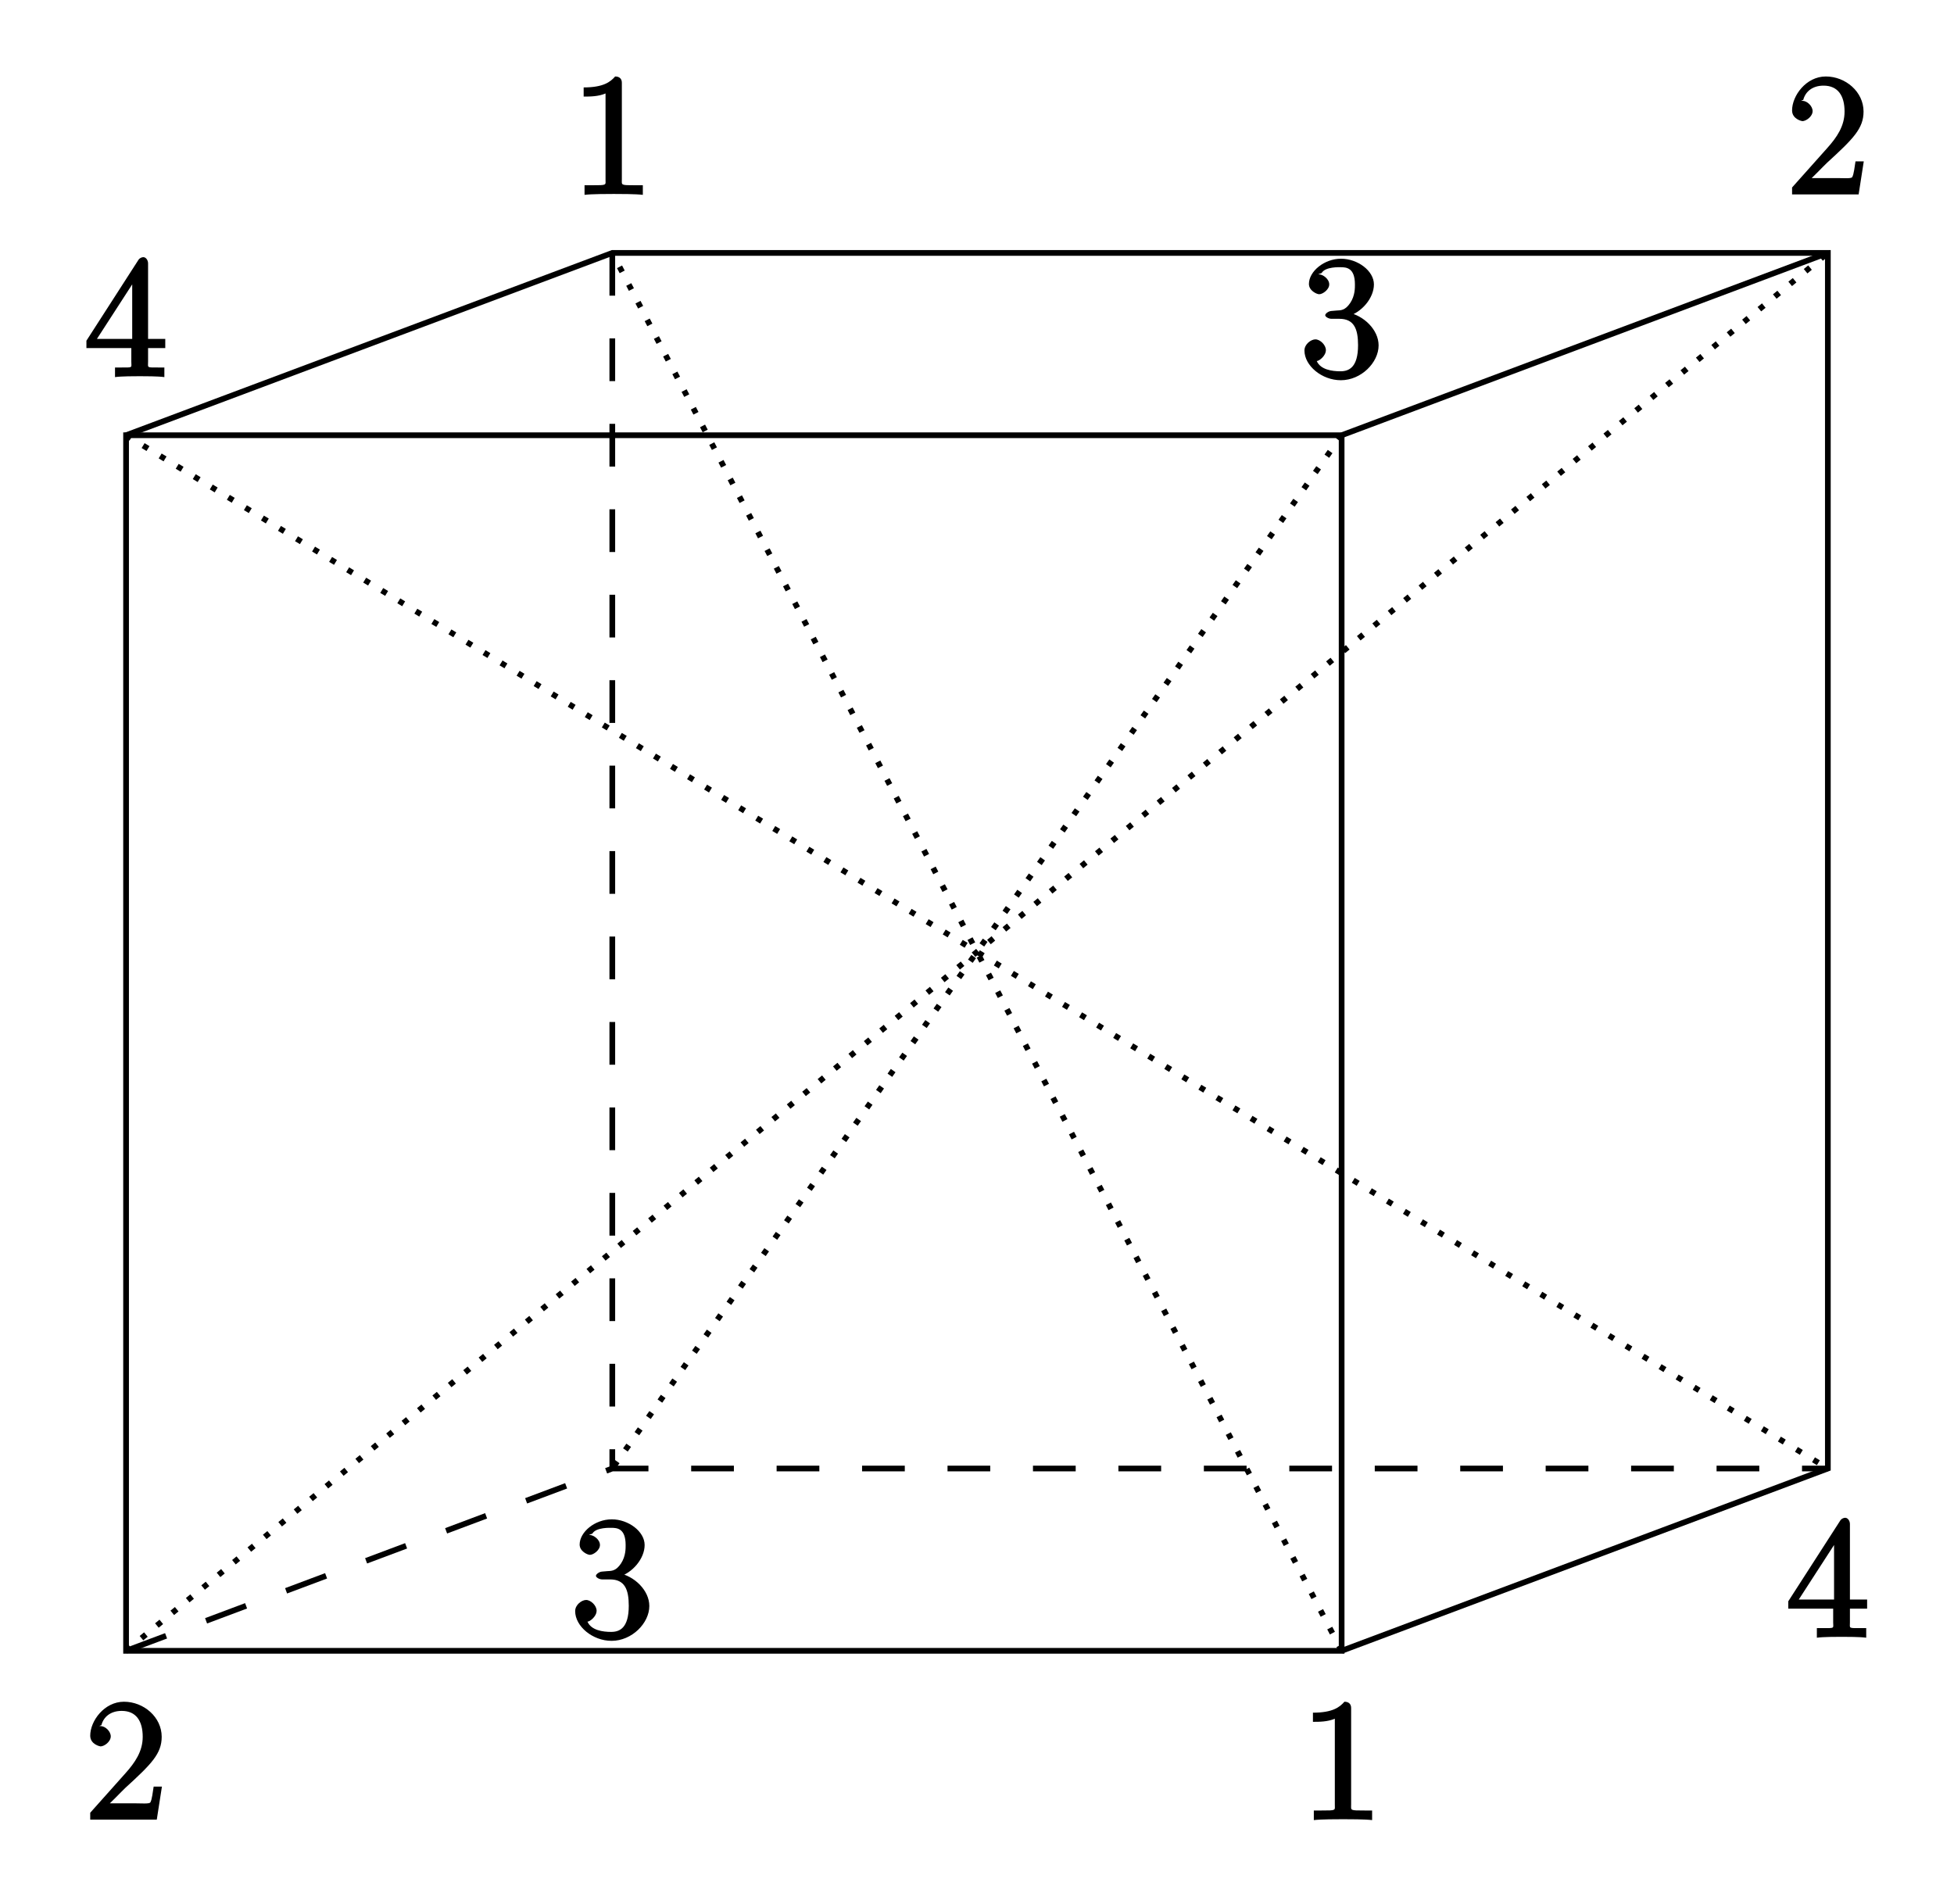
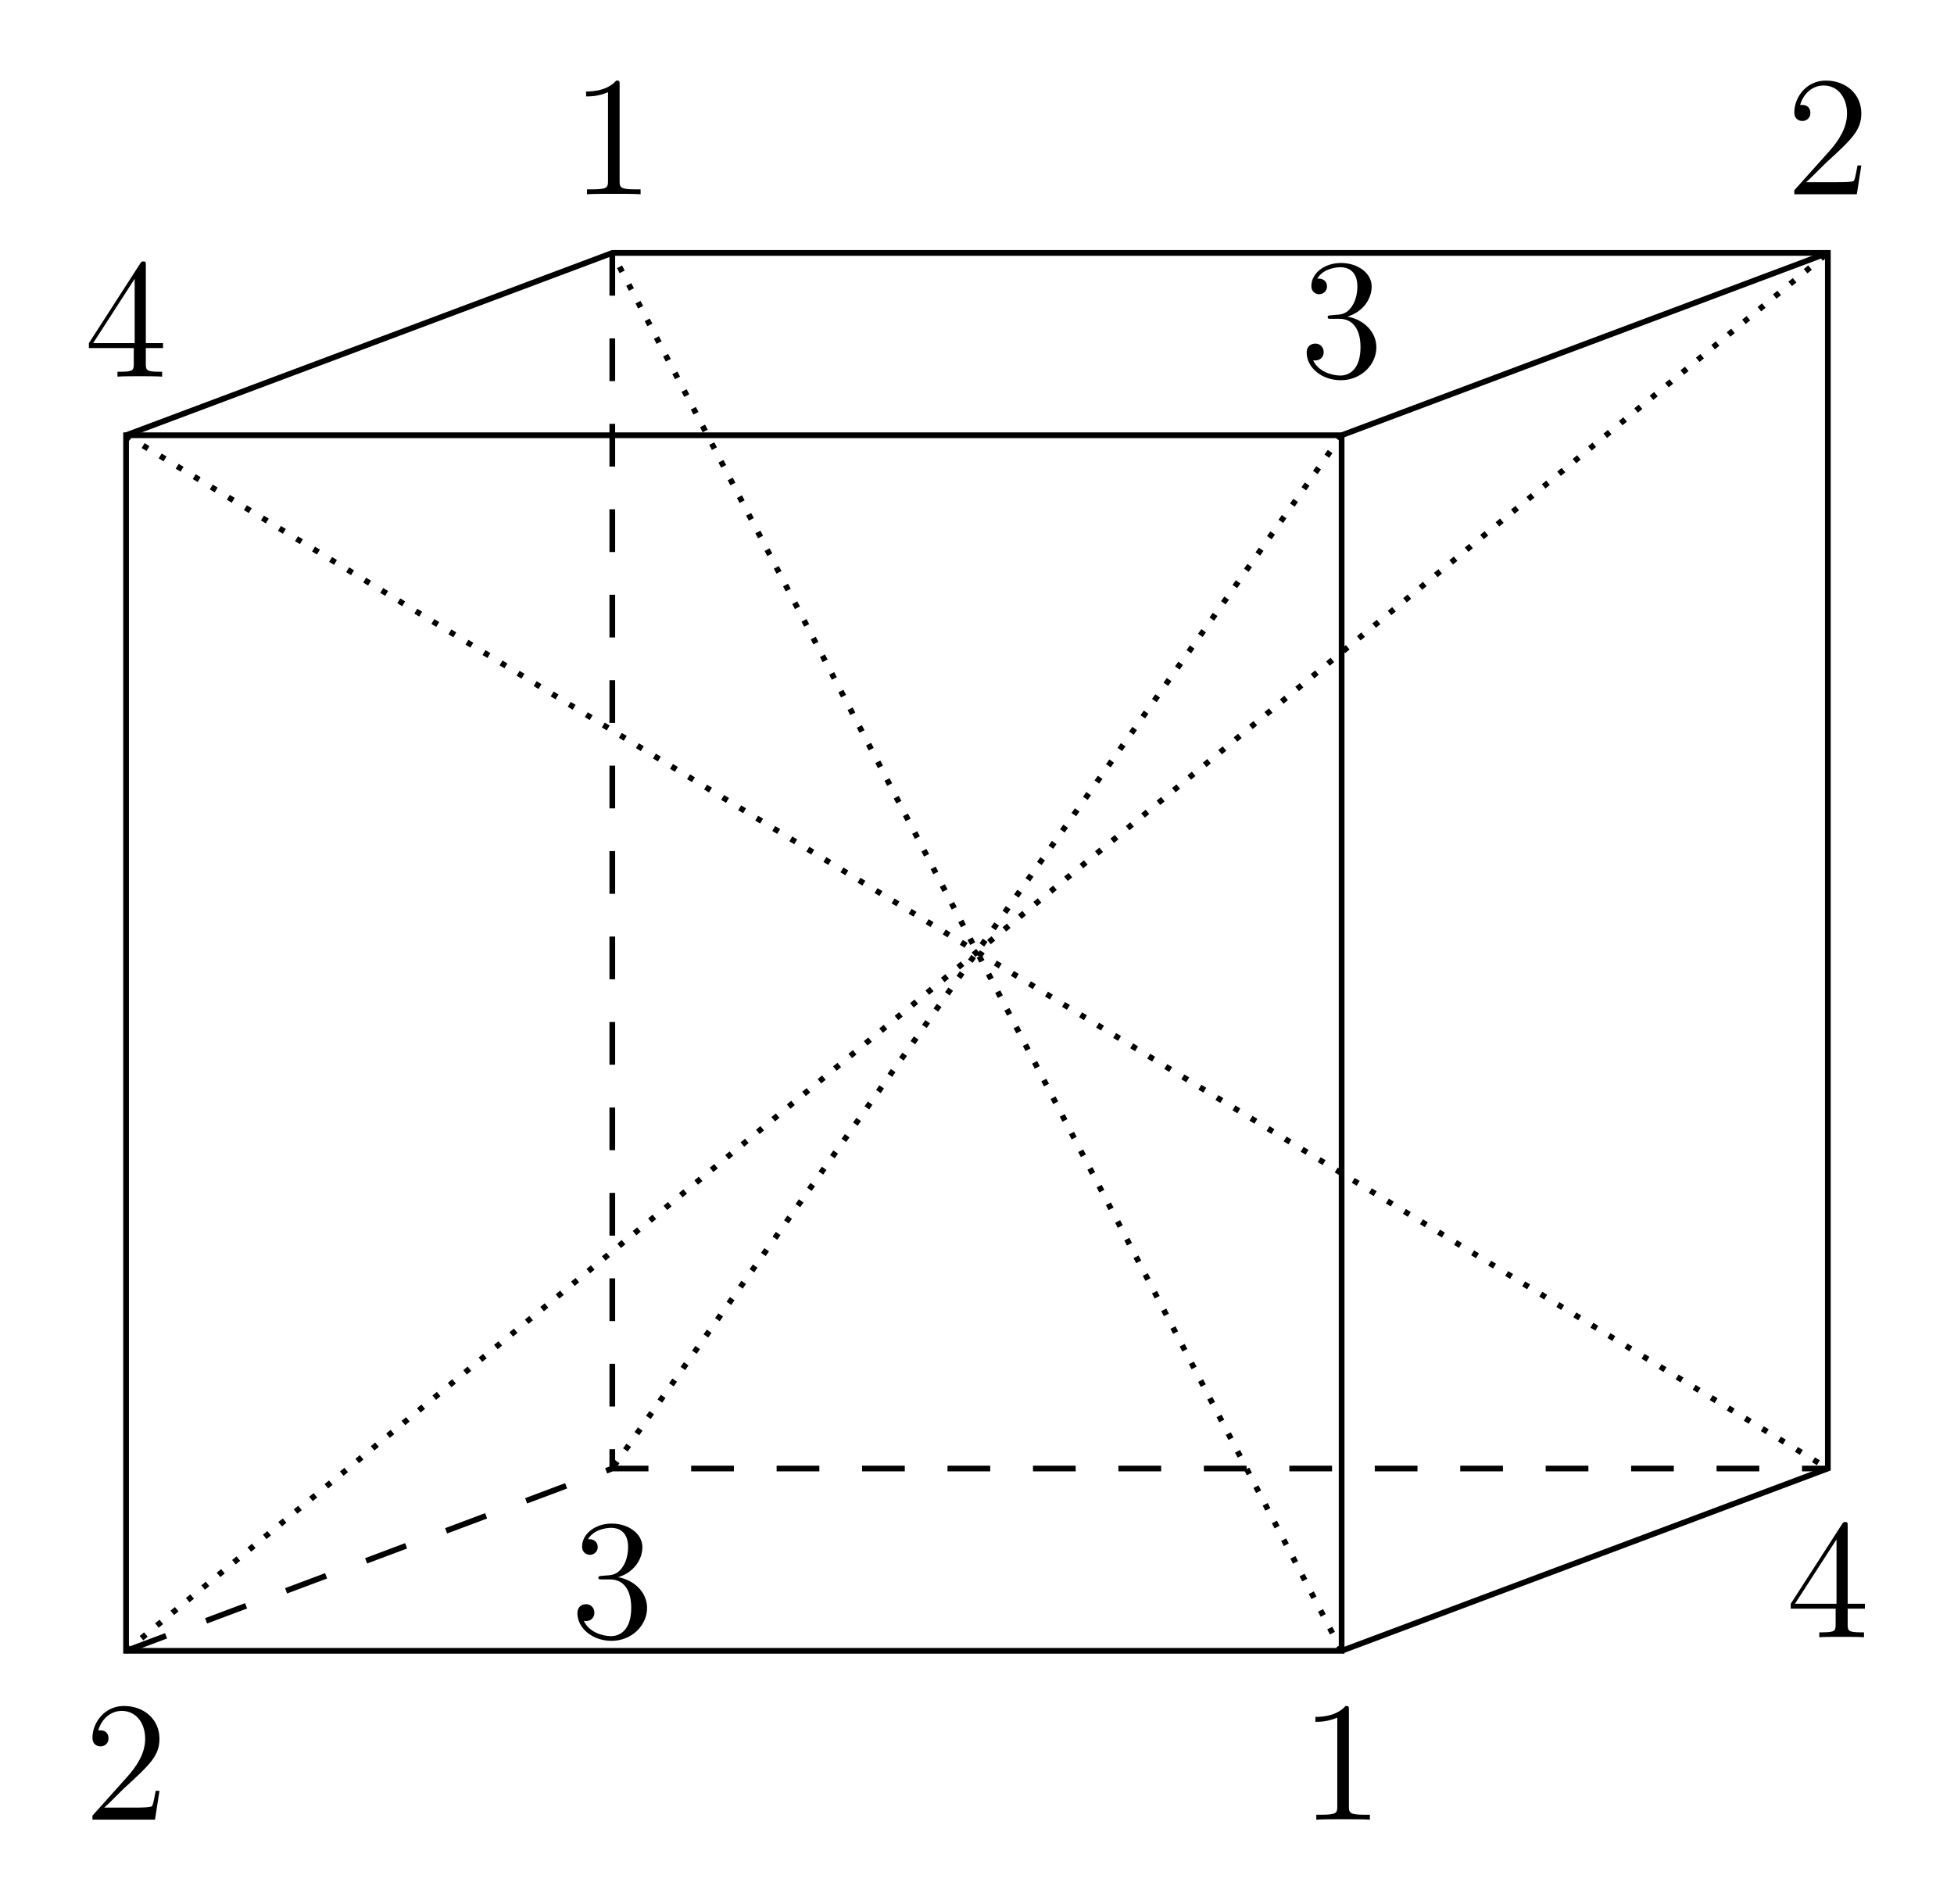
<svg xmlns="http://www.w3.org/2000/svg" xmlns:xlink="http://www.w3.org/1999/xlink" width="136.7pt" height="133.19pt" viewBox="0 0 136.7 133.19" version="1.1">
  <defs>
    <g>
      <symbol overflow="visible" id="glyph0-0">
        <path style="stroke:none;" d="" />
      </symbol>
      <symbol overflow="visible" id="glyph0-1">
-         <path style="stroke:none;" d="M 5.266 -2.312 L 4.859 -2.312 C 4.797 -1.953 4.75 -1.406 4.625 -1.203 C 4.547 -1.094 3.984 -1.141 3.625 -1.141 L 1.406 -1.141 L 1.516 -0.891 C 1.844 -1.156 2.562 -1.922 2.875 -2.219 C 4.703 -3.891 5.422 -4.609 5.422 -5.797 C 5.422 -7.172 4.172 -8.25 2.781 -8.25 C 1.406 -8.25 0.422 -6.906 0.422 -5.875 C 0.422 -5.266 1.109 -5.125 1.141 -5.125 C 1.406 -5.125 1.859 -5.453 1.859 -5.828 C 1.859 -6.172 1.484 -6.547 1.141 -6.547 C 1.047 -6.547 1.016 -6.547 1.203 -6.609 C 1.359 -7.203 1.859 -7.609 2.625 -7.609 C 3.641 -7.609 4.094 -6.891 4.094 -5.797 C 4.094 -4.781 3.562 -4 2.875 -3.234 L 0.422 -0.484 L 0.422 0 L 5.078 0 L 5.438 -2.312 Z M 5.266 -2.312 " />
+         <path style="stroke:none;" d="M 5.266 -2.016 L 5 -2.016 C 4.953 -1.812 4.859 -1.141 4.75 -0.953 C 4.656 -0.844 3.984 -0.844 3.625 -0.844 L 1.406 -0.844 C 1.734 -1.125 2.469 -1.891 2.766 -2.172 C 4.594 -3.844 5.266 -4.469 5.266 -5.656 C 5.266 -7.031 4.172 -7.953 2.781 -7.953 C 1.406 -7.953 0.578 -6.766 0.578 -5.734 C 0.578 -5.125 1.109 -5.125 1.141 -5.125 C 1.406 -5.125 1.703 -5.312 1.703 -5.688 C 1.703 -6.031 1.484 -6.25 1.141 -6.25 C 1.047 -6.25 1.016 -6.25 0.984 -6.234 C 1.203 -7.047 1.859 -7.609 2.625 -7.609 C 3.641 -7.609 4.266 -6.75 4.266 -5.656 C 4.266 -4.641 3.688 -3.75 3 -2.984 L 0.578 -0.281 L 0.578 0 L 4.953 0 Z M 5.266 -2.016 " />
      </symbol>
      <symbol overflow="visible" id="glyph0-2">
-         <path style="stroke:none;" d="M 4.469 -7.922 C 4.469 -8.156 4.312 -8.359 4.141 -8.359 C 4.047 -8.359 3.891 -8.312 3.797 -8.172 L 0.156 -2.516 L 0.156 -2 L 3.297 -2 L 3.297 -1.047 C 3.297 -0.609 3.438 -0.641 2.562 -0.641 L 2.156 -0.641 L 2.156 0.031 C 2.609 -0.031 3.547 -0.031 3.891 -0.031 C 4.219 -0.031 5.172 -0.031 5.609 0.031 L 5.609 -0.641 L 5.219 -0.641 C 4.344 -0.641 4.469 -0.609 4.469 -1.047 L 4.469 -2 L 5.672 -2 L 5.672 -2.641 L 4.469 -2.641 Z M 3.359 -7 L 3.359 -2.641 L 0.891 -2.641 L 3.641 -6.891 Z M 3.359 -7 " />
+         <path style="stroke:none;" d="M 4.312 -7.781 C 4.312 -8.016 4.312 -8.062 4.141 -8.062 C 4.047 -8.062 4.016 -8.062 3.922 -7.922 L 0.328 -2.344 L 0.328 -2 L 3.469 -2 L 3.469 -0.906 C 3.469 -0.469 3.438 -0.344 2.562 -0.344 L 2.328 -0.344 L 2.328 0 C 2.609 -0.031 3.547 -0.031 3.891 -0.031 C 4.219 -0.031 5.172 -0.031 5.453 0 L 5.453 -0.344 L 5.219 -0.344 C 4.344 -0.344 4.312 -0.469 4.312 -0.906 L 4.312 -2 L 5.516 -2 L 5.516 -2.344 L 4.312 -2.344 Z M 3.531 -6.844 L 3.531 -2.344 L 0.625 -2.344 Z M 3.531 -6.844 " />
      </symbol>
      <symbol overflow="visible" id="glyph0-3">
-         <path style="stroke:none;" d="M 3.594 -7.812 C 3.594 -8.078 3.438 -8.25 3.125 -8.25 C 2.797 -7.875 2.312 -7.484 0.922 -7.484 L 0.922 -6.844 C 1.359 -6.844 1.953 -6.844 2.453 -7.062 L 2.453 -1.062 C 2.453 -0.641 2.578 -0.641 1.531 -0.641 L 0.984 -0.641 L 0.984 0.031 C 1.484 -0.031 2.641 -0.031 3.031 -0.031 C 3.438 -0.031 4.578 -0.031 5.062 0.031 L 5.062 -0.641 L 4.531 -0.641 C 3.484 -0.641 3.594 -0.641 3.594 -1.062 Z M 3.594 -7.812 " />
+         <path style="stroke:none;" d="M 3.438 -7.656 C 3.438 -7.938 3.438 -7.953 3.203 -7.953 C 2.922 -7.625 2.312 -7.188 1.094 -7.188 L 1.094 -6.844 C 1.359 -6.844 1.953 -6.844 2.625 -7.141 L 2.625 -0.922 C 2.625 -0.484 2.578 -0.344 1.531 -0.344 L 1.156 -0.344 L 1.156 0 C 1.484 -0.031 2.641 -0.031 3.031 -0.031 C 3.438 -0.031 4.578 -0.031 4.906 0 L 4.906 -0.344 L 4.531 -0.344 C 3.484 -0.344 3.438 -0.484 3.438 -0.922 Z M 3.438 -7.656 " />
      </symbol>
      <symbol overflow="visible" id="glyph0-4">
-         <path style="stroke:none;" d="M 2.203 -4.594 C 2 -4.578 1.781 -4.406 1.781 -4.297 C 1.781 -4.188 2.016 -4.047 2.219 -4.047 L 2.766 -4.047 C 3.797 -4.047 4.078 -3.344 4.078 -2.203 C 4.078 -0.641 3.438 -0.375 2.844 -0.375 C 2.266 -0.375 1.453 -0.484 1.188 -1.094 C 1.328 -1.078 1.828 -1.438 1.828 -1.859 C 1.828 -2.219 1.422 -2.609 1.094 -2.609 C 0.797 -2.609 0.328 -2.281 0.328 -1.828 C 0.328 -0.766 1.547 0.25 2.875 0.25 C 4.297 0.25 5.516 -0.984 5.516 -2.188 C 5.516 -3.281 4.469 -4.297 3.328 -4.5 L 3.328 -4.203 C 4.359 -4.5 5.188 -5.516 5.188 -6.453 C 5.188 -7.406 4.047 -8.25 2.891 -8.25 C 1.703 -8.25 0.641 -7.359 0.641 -6.484 C 0.641 -6.016 1.188 -5.766 1.359 -5.766 C 1.609 -5.766 2.062 -6.094 2.062 -6.453 C 2.062 -6.844 1.609 -7.156 1.344 -7.156 C 1.281 -7.156 1.25 -7.156 1.531 -7.25 C 1.781 -7.703 2.797 -7.656 2.859 -7.656 C 3.25 -7.656 3.859 -7.625 3.859 -6.453 C 3.859 -6.234 3.875 -5.672 3.531 -5.156 C 3.172 -4.625 2.875 -4.641 2.562 -4.625 Z M 2.203 -4.594 " />
+         <path style="stroke:none;" d="M 2.203 -4.297 C 2 -4.281 1.953 -4.266 1.953 -4.156 C 1.953 -4.047 2.016 -4.047 2.219 -4.047 L 2.766 -4.047 C 3.797 -4.047 4.25 -3.203 4.25 -2.062 C 4.25 -0.484 3.438 -0.078 2.844 -0.078 C 2.266 -0.078 1.297 -0.344 0.938 -1.141 C 1.328 -1.078 1.672 -1.297 1.672 -1.719 C 1.672 -2.062 1.422 -2.312 1.094 -2.312 C 0.797 -2.312 0.484 -2.141 0.484 -1.688 C 0.484 -0.625 1.547 0.25 2.875 0.25 C 4.297 0.25 5.359 -0.844 5.359 -2.047 C 5.359 -3.141 4.469 -4 3.328 -4.203 C 4.359 -4.5 5.031 -5.375 5.031 -6.312 C 5.031 -7.25 4.047 -7.953 2.891 -7.953 C 1.703 -7.953 0.812 -7.219 0.812 -6.344 C 0.812 -5.875 1.188 -5.766 1.359 -5.766 C 1.609 -5.766 1.906 -5.953 1.906 -6.312 C 1.906 -6.688 1.609 -6.859 1.344 -6.859 C 1.281 -6.859 1.25 -6.859 1.219 -6.844 C 1.672 -7.656 2.797 -7.656 2.859 -7.656 C 3.25 -7.656 4.031 -7.484 4.031 -6.312 C 4.031 -6.078 4 -5.422 3.641 -4.906 C 3.281 -4.375 2.875 -4.344 2.562 -4.328 Z M 2.203 -4.297 " />
      </symbol>
    </g>
  </defs>
  <g id="surface1">
    <path style="fill:none;stroke-width:0.399;stroke-linecap:butt;stroke-linejoin:miter;stroke:rgb(0%,0%,0%);stroke-opacity:1;stroke-miterlimit:10;" d="M 0 0.002 L 0 85.041 L 85.039 85.041 L 85.039 0.002 Z M 0 0.002 " transform="matrix(1,0,0,-1,8.82,115.49)" />
    <path style="fill:none;stroke-width:0.399;stroke-linecap:butt;stroke-linejoin:miter;stroke:rgb(0%,0%,0%);stroke-opacity:1;stroke-miterlimit:10;" d="M 0 85.041 L 34.016 97.795 L 119.055 97.795 L 119.055 12.756 L 85.039 0.002 " transform="matrix(1,0,0,-1,8.82,115.49)" />
    <path style="fill:none;stroke-width:0.399;stroke-linecap:butt;stroke-linejoin:miter;stroke:rgb(0%,0%,0%);stroke-opacity:1;stroke-miterlimit:10;" d="M 85.039 85.041 L 119.055 97.795 " transform="matrix(1,0,0,-1,8.82,115.49)" />
    <path style="fill:none;stroke-width:0.399;stroke-linecap:butt;stroke-linejoin:miter;stroke:rgb(0%,0%,0%);stroke-opacity:1;stroke-dasharray:2.989,2.989;stroke-miterlimit:10;" d="M 0 0.002 L 34.016 12.756 L 119.055 12.756 " transform="matrix(1,0,0,-1,8.82,115.49)" />
    <path style="fill:none;stroke-width:0.399;stroke-linecap:butt;stroke-linejoin:miter;stroke:rgb(0%,0%,0%);stroke-opacity:1;stroke-dasharray:2.989,2.989;stroke-miterlimit:10;" d="M 34.016 97.795 L 34.016 12.756 " transform="matrix(1,0,0,-1,8.82,115.49)" />
    <path style="fill:none;stroke-width:0.399;stroke-linecap:butt;stroke-linejoin:miter;stroke:rgb(0%,0%,0%);stroke-opacity:1;stroke-dasharray:0.399,0.996;stroke-miterlimit:10;" d="M 0 0.002 L 119.055 97.795 " transform="matrix(1,0,0,-1,8.82,115.49)" />
    <g style="fill:rgb(0%,0%,0%);fill-opacity:1;">
      <use xlink:href="#glyph0-1" x="5.89" y="127.3" />
    </g>
    <g style="fill:rgb(0%,0%,0%);fill-opacity:1;">
-       <use xlink:href="#glyph0-1" x="124.95" y="13.6" />
+       <use xlink:href="#glyph0-1" x="124.95" y="13.59" />
    </g>
    <path style="fill:none;stroke-width:0.399;stroke-linecap:butt;stroke-linejoin:miter;stroke:rgb(0%,0%,0%);stroke-opacity:1;stroke-dasharray:0.399,0.996;stroke-miterlimit:10;" d="M 0 85.041 L 119.055 12.756 " transform="matrix(1,0,0,-1,8.82,115.49)" />
    <g style="fill:rgb(0%,0%,0%);fill-opacity:1;">
      <use xlink:href="#glyph0-2" x="5.89" y="26.35" />
    </g>
    <g style="fill:rgb(0%,0%,0%);fill-opacity:1;">
      <use xlink:href="#glyph0-2" x="124.95" y="114.54" />
    </g>
    <path style="fill:none;stroke-width:0.399;stroke-linecap:butt;stroke-linejoin:miter;stroke:rgb(0%,0%,0%);stroke-opacity:1;stroke-dasharray:0.399,0.996;stroke-miterlimit:10;" d="M 85.039 0.002 L 34.016 97.795 " transform="matrix(1,0,0,-1,8.82,115.49)" />
    <g style="fill:rgb(0%,0%,0%);fill-opacity:1;">
      <use xlink:href="#glyph0-3" x="90.93" y="127.3" />
    </g>
    <g style="fill:rgb(0%,0%,0%);fill-opacity:1;">
-       <use xlink:href="#glyph0-3" x="39.91" y="13.6" />
+       <use xlink:href="#glyph0-3" x="39.91" y="13.59" />
    </g>
    <path style="fill:none;stroke-width:0.399;stroke-linecap:butt;stroke-linejoin:miter;stroke:rgb(0%,0%,0%);stroke-opacity:1;stroke-dasharray:0.399,0.996;stroke-miterlimit:10;" d="M 85.039 85.041 L 34.016 12.756 " transform="matrix(1,0,0,-1,8.82,115.49)" />
    <g style="fill:rgb(0%,0%,0%);fill-opacity:1;">
      <use xlink:href="#glyph0-4" x="90.93" y="26.35" />
    </g>
    <g style="fill:rgb(0%,0%,0%);fill-opacity:1;">
      <use xlink:href="#glyph0-4" x="39.91" y="114.54" />
    </g>
  </g>
</svg>
